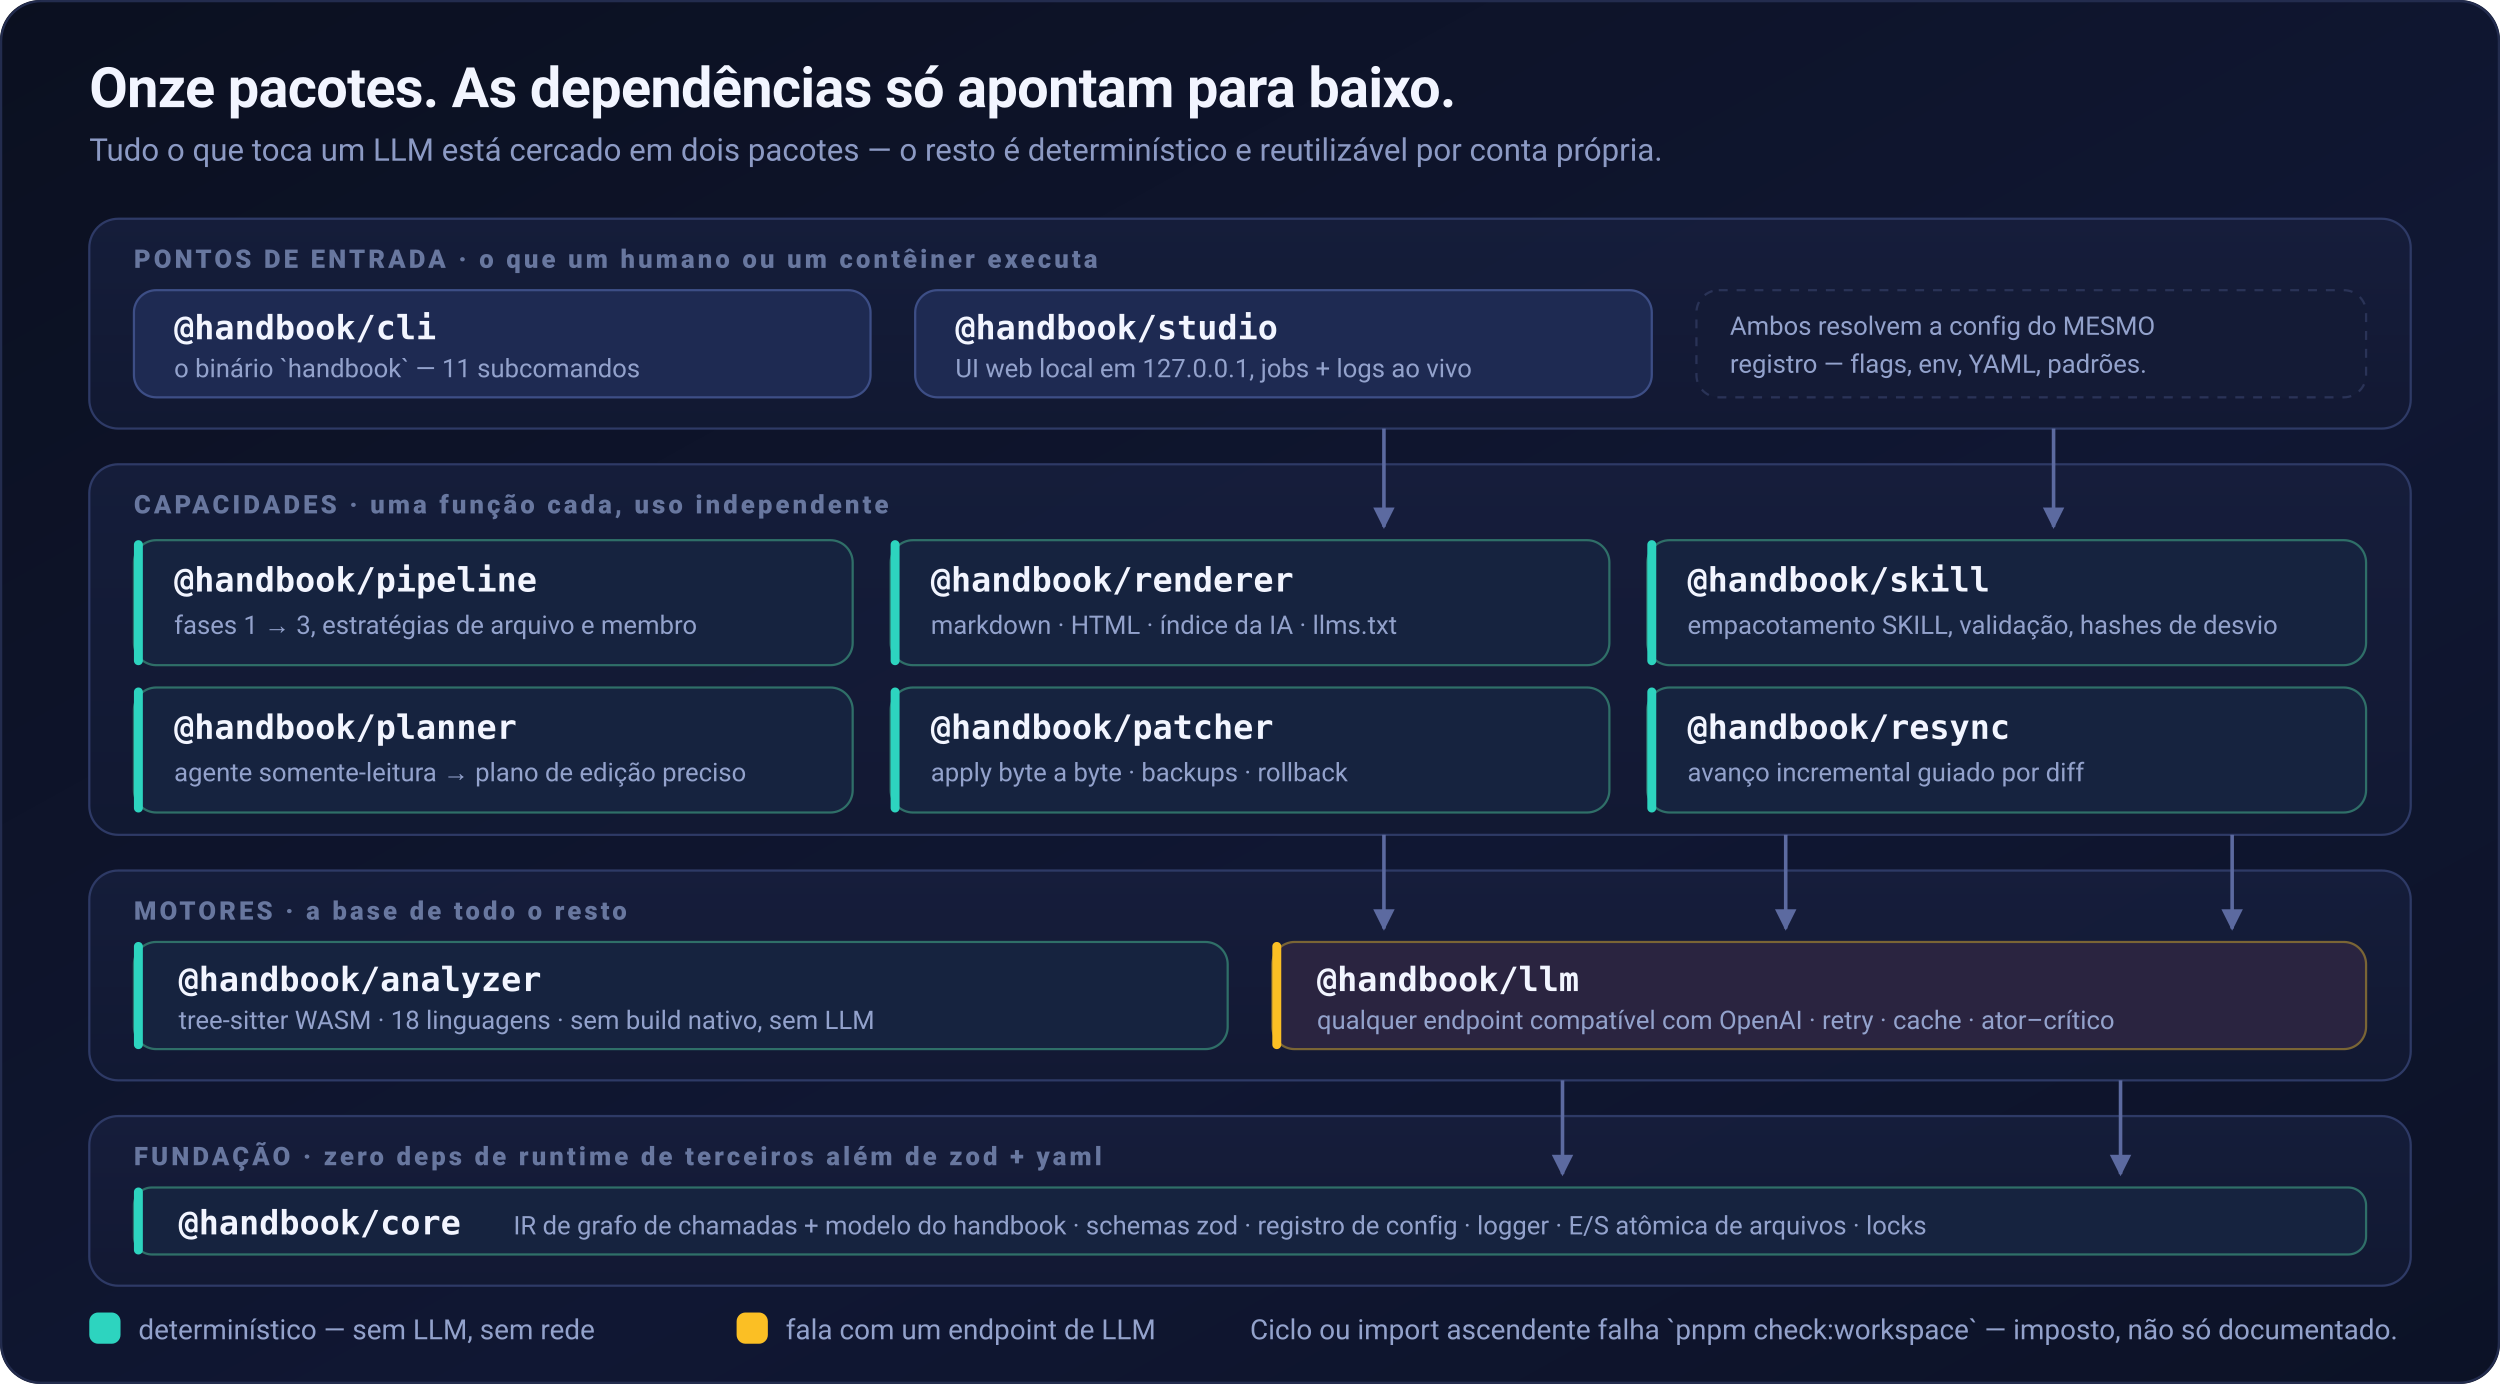
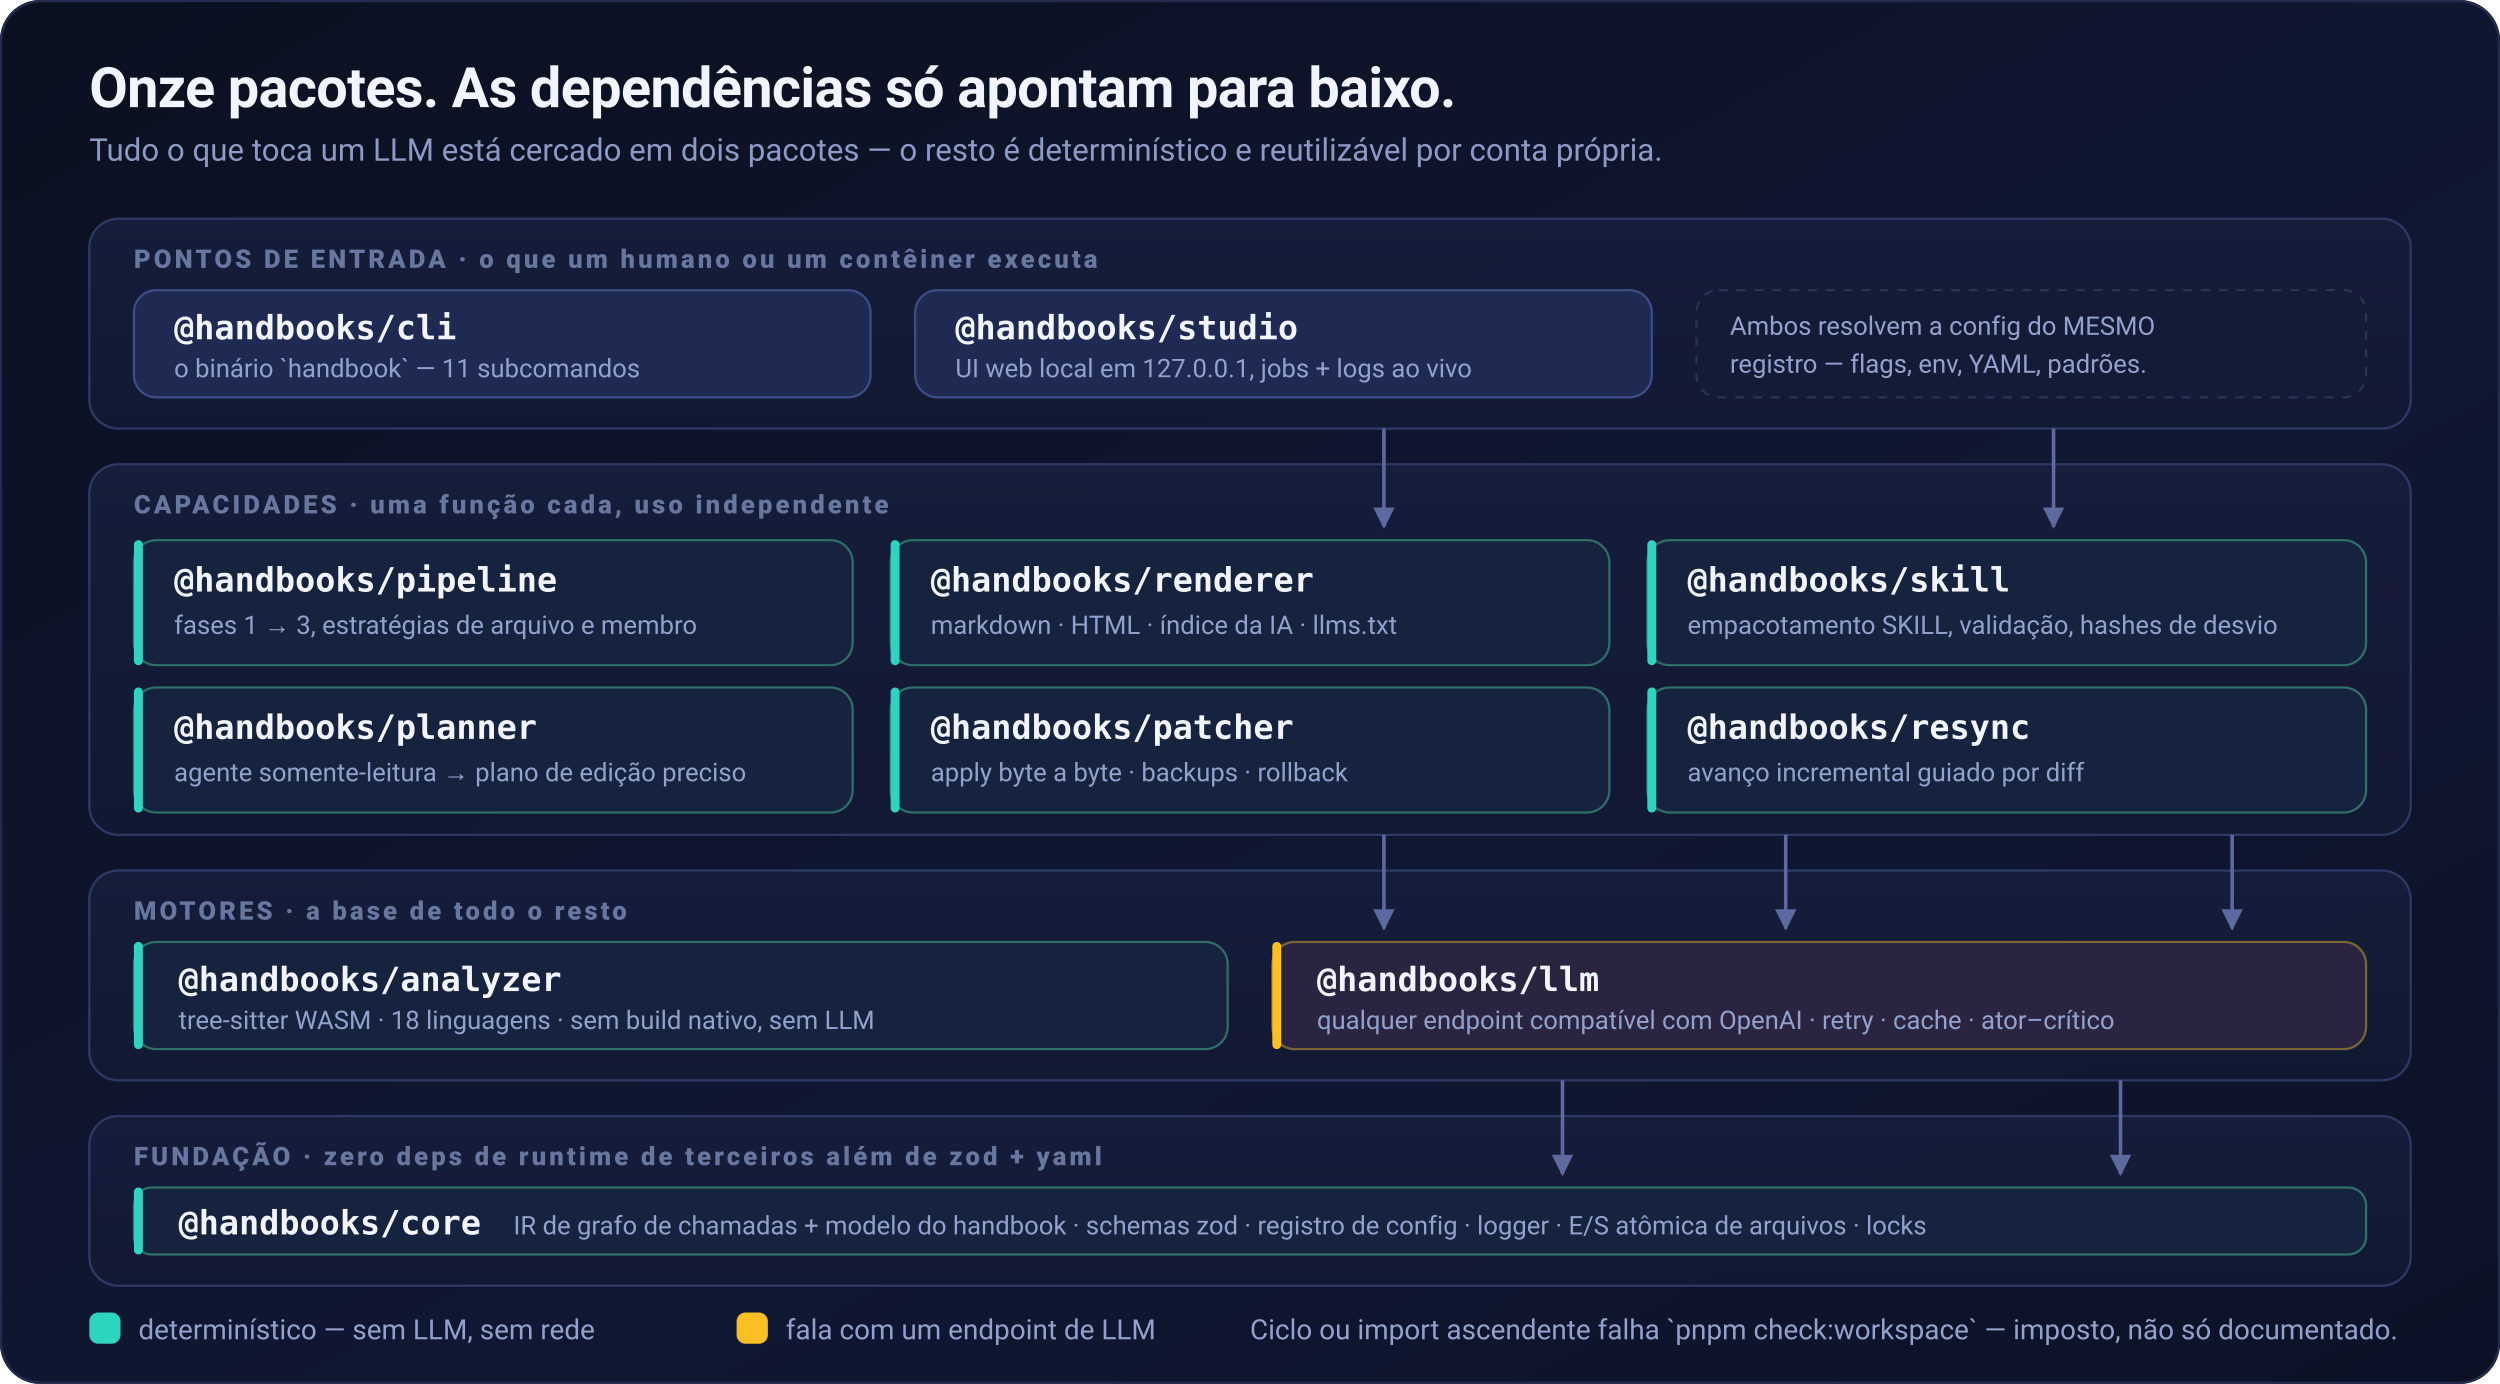
<svg xmlns="http://www.w3.org/2000/svg" width="1120" height="620" viewBox="0 0 1120 620" role="img" aria-label="Handbook monorepo architecture: eleven packages in four layers with a strictly one-way dependency direction">
  <defs>
    <linearGradient id="bg2" x1="0" y1="0" x2="1" y2="1">
      <stop offset="0%" stop-color="#0B1020" />
      <stop offset="60%" stop-color="#101733" />
      <stop offset="100%" stop-color="#0C1226" />
    </linearGradient>
    <linearGradient id="lane" x1="0" y1="0" x2="0" y2="1">
      <stop offset="0%" stop-color="#161E3C" stop-opacity="0.9" />
      <stop offset="100%" stop-color="#121933" stop-opacity="0.9" />
    </linearGradient>
    <marker id="dep" viewBox="0 0 10 10" refX="9" refY="5" markerWidth="6" markerHeight="6" orient="auto-start-reverse">
      <path d="M 0 0 L 10 5 L 0 10 z" fill="#5C6AA0" />
    </marker>
    <style>
      .t   { font-family: -apple-system, BlinkMacSystemFont, "Segoe UI", Roboto, "Helvetica Neue", Arial, sans-serif; }
      .m   { font-family: ui-monospace, SFMono-Regular, "SF Mono", Menlo, Consolas, monospace; }
      .h1  { fill:#F2F5FF; font-size:25px; font-weight:700; letter-spacing:-0.3px; }
      .sub { fill:#8C9AC4; font-size:14px; }
      .lane{ fill:#68779F; font-size:11.5px; font-weight:800; letter-spacing:1.4px; }
      .pkg { fill:#F2F5FF; font-size:15px; font-weight:700; }
      .role{ fill:#93A2CC; font-size:11.5px; }
      .leg { fill:#93A2CC; font-size:12.5px; }
    </style>
  </defs>
  <rect width="1120" height="620" rx="18" fill="url(#bg2)" />
  <rect x="0.5" y="0.5" width="1119" height="619" rx="18" fill="none" stroke="#232C4E" />
  <text class="t h1" x="40" y="48">Onze pacotes. As dependências só apontam para baixo.</text>
  <text class="t sub" x="40" y="72">Tudo o que toca um LLM está cercado em dois pacotes — o resto é determinístico e reutilizável por conta própria.</text>
  <rect x="40" y="98" width="1040" height="94" rx="13" fill="url(#lane)" stroke="#2E3A66" />
  <text class="t lane" x="60" y="120">PONTOS DE ENTRADA · o que um humano ou um contêiner executa</text>
  <rect x="60" y="130" width="330" height="48" rx="10" fill="#1E2A52" stroke="#3D4E86" />
-   <text class="m pkg" x="78" y="152">@handbook/cli</text>
+   <text class="m pkg" x="78" y="152">@handbooks/cli</text>
  <text class="t role" x="78" y="169">o binário `handbook` — 11 subcomandos</text>
  <rect x="410" y="130" width="330" height="48" rx="10" fill="#1E2A52" stroke="#3D4E86" />
-   <text class="m pkg" x="428" y="152">@handbook/studio</text>
+   <text class="m pkg" x="428" y="152">@handbooks/studio</text>
  <text class="t role" x="428" y="169">UI web local em 127.0.0.1, jobs + logs ao vivo</text>
  <rect x="760" y="130" width="300" height="48" rx="10" fill="#141B36" stroke="#2A3357" stroke-dasharray="4 4" />
  <text class="t role" x="775" y="150" fill="#7E8CB6">Ambos resolvem a config do MESMO</text>
  <text class="t role" x="775" y="167" fill="#7E8CB6">registro — flags, env, YAML, padrões.</text>
  <rect x="40" y="208" width="1040" height="166" rx="13" fill="url(#lane)" stroke="#2E3A66" />
  <text class="t lane" x="60" y="230">CAPACIDADES · uma função cada, uso independente</text>
  <rect x="60" y="242" width="322" height="56" rx="10" fill="#16233F" stroke="#2F6F68" />
  <rect x="60" y="242" width="4" height="56" rx="2" fill="#2DD4BF" />
-   <text class="m pkg" x="78" y="265">@handbook/pipeline</text>
+   <text class="m pkg" x="78" y="265">@handbooks/pipeline</text>
  <text class="t role" x="78" y="284">fases 1 → 3, estratégias de arquivo e membro</text>
  <rect x="399" y="242" width="322" height="56" rx="10" fill="#16233F" stroke="#2F6F68" />
  <rect x="399" y="242" width="4" height="56" rx="2" fill="#2DD4BF" />
-   <text class="m pkg" x="417" y="265">@handbook/renderer</text>
+   <text class="m pkg" x="417" y="265">@handbooks/renderer</text>
  <text class="t role" x="417" y="284">markdown · HTML · índice da IA · llms.txt</text>
  <rect x="738" y="242" width="322" height="56" rx="10" fill="#16233F" stroke="#2F6F68" />
  <rect x="738" y="242" width="4" height="56" rx="2" fill="#2DD4BF" />
-   <text class="m pkg" x="756" y="265">@handbook/skill</text>
+   <text class="m pkg" x="756" y="265">@handbooks/skill</text>
  <text class="t role" x="756" y="284">empacotamento SKILL, validação, hashes de desvio</text>
  <rect x="60" y="308" width="322" height="56" rx="10" fill="#16233F" stroke="#2F6F68" />
  <rect x="60" y="308" width="4" height="56" rx="2" fill="#2DD4BF" />
-   <text class="m pkg" x="78" y="331">@handbook/planner</text>
+   <text class="m pkg" x="78" y="331">@handbooks/planner</text>
  <text class="t role" x="78" y="350">agente somente-leitura → plano de edição preciso</text>
  <rect x="399" y="308" width="322" height="56" rx="10" fill="#16233F" stroke="#2F6F68" />
  <rect x="399" y="308" width="4" height="56" rx="2" fill="#2DD4BF" />
-   <text class="m pkg" x="417" y="331">@handbook/patcher</text>
+   <text class="m pkg" x="417" y="331">@handbooks/patcher</text>
  <text class="t role" x="417" y="350">apply byte a byte · backups · rollback</text>
  <rect x="738" y="308" width="322" height="56" rx="10" fill="#16233F" stroke="#2F6F68" />
  <rect x="738" y="308" width="4" height="56" rx="2" fill="#2DD4BF" />
-   <text class="m pkg" x="756" y="331">@handbook/resync</text>
+   <text class="m pkg" x="756" y="331">@handbooks/resync</text>
  <text class="t role" x="756" y="350">avanço incremental guiado por diff</text>
  <rect x="40" y="390" width="1040" height="94" rx="13" fill="url(#lane)" stroke="#2E3A66" />
  <text class="t lane" x="60" y="412">MOTORES · a base de todo o resto</text>
  <rect x="60" y="422" width="490" height="48" rx="10" fill="#16233F" stroke="#2F6F68" />
  <rect x="60" y="422" width="4" height="48" rx="2" fill="#2DD4BF" />
-   <text class="m pkg" x="80" y="444">@handbook/analyzer</text>
+   <text class="m pkg" x="80" y="444">@handbooks/analyzer</text>
  <text class="t role" x="80" y="461">tree-sitter WASM · 18 linguagens · sem build nativo, sem LLM</text>
  <rect x="570" y="422" width="490" height="48" rx="10" fill="#2A2440" stroke="#7A6535" />
  <rect x="570" y="422" width="4" height="48" rx="2" fill="#FBBF24" />
-   <text class="m pkg" x="590" y="444">@handbook/llm</text>
+   <text class="m pkg" x="590" y="444">@handbooks/llm</text>
  <text class="t role" x="590" y="461">qualquer endpoint compatível com OpenAI · retry · cache · ator–crítico</text>
  <rect x="40" y="500" width="1040" height="76" rx="13" fill="url(#lane)" stroke="#2E3A66" />
  <text class="t lane" x="60" y="522">FUNDAÇÃO · zero deps de runtime de terceiros além de zod + yaml</text>
  <rect x="60" y="532" width="1000" height="30" rx="8" fill="#16233F" stroke="#2F6F68" />
  <rect x="60" y="532" width="4" height="30" rx="2" fill="#2DD4BF" />
-   <text class="m pkg" x="80" y="553" font-size="14">@handbook/core</text>
+   <text class="m pkg" x="80" y="553" font-size="14">@handbooks/core</text>
  <text class="t role" x="230" y="553">IR de grafo de chamadas + modelo do handbook · schemas zod · registro de config · logger · E/S atômica de arquivos · locks</text>
  <line x1="620" y1="192" x2="620" y2="236" stroke="#5C6AA0" stroke-width="1.6" marker-end="url(#dep)" />
  <line x1="920" y1="192" x2="920" y2="236" stroke="#5C6AA0" stroke-width="1.6" marker-end="url(#dep)" />
  <line x1="620" y1="374" x2="620" y2="416" stroke="#5C6AA0" stroke-width="1.6" marker-end="url(#dep)" />
  <line x1="800" y1="374" x2="800" y2="416" stroke="#5C6AA0" stroke-width="1.6" marker-end="url(#dep)" />
  <line x1="1000" y1="374" x2="1000" y2="416" stroke="#5C6AA0" stroke-width="1.6" marker-end="url(#dep)" />
  <line x1="700" y1="484" x2="700" y2="526" stroke="#5C6AA0" stroke-width="1.6" marker-end="url(#dep)" />
  <line x1="950" y1="484" x2="950" y2="526" stroke="#5C6AA0" stroke-width="1.6" marker-end="url(#dep)" />
  <rect x="40" y="588" width="14" height="14" rx="4" fill="#2DD4BF" />
  <text class="t leg" x="62" y="600">determinístico — sem LLM, sem rede</text>
  <rect x="330" y="588" width="14" height="14" rx="4" fill="#FBBF24" />
  <text class="t leg" x="352" y="600">fala com um endpoint de LLM</text>
  <text class="t leg" x="560" y="600" fill="#68779F">Ciclo ou import ascendente falha `pnpm check:workspace` — imposto, não só documentado.</text>
</svg>
